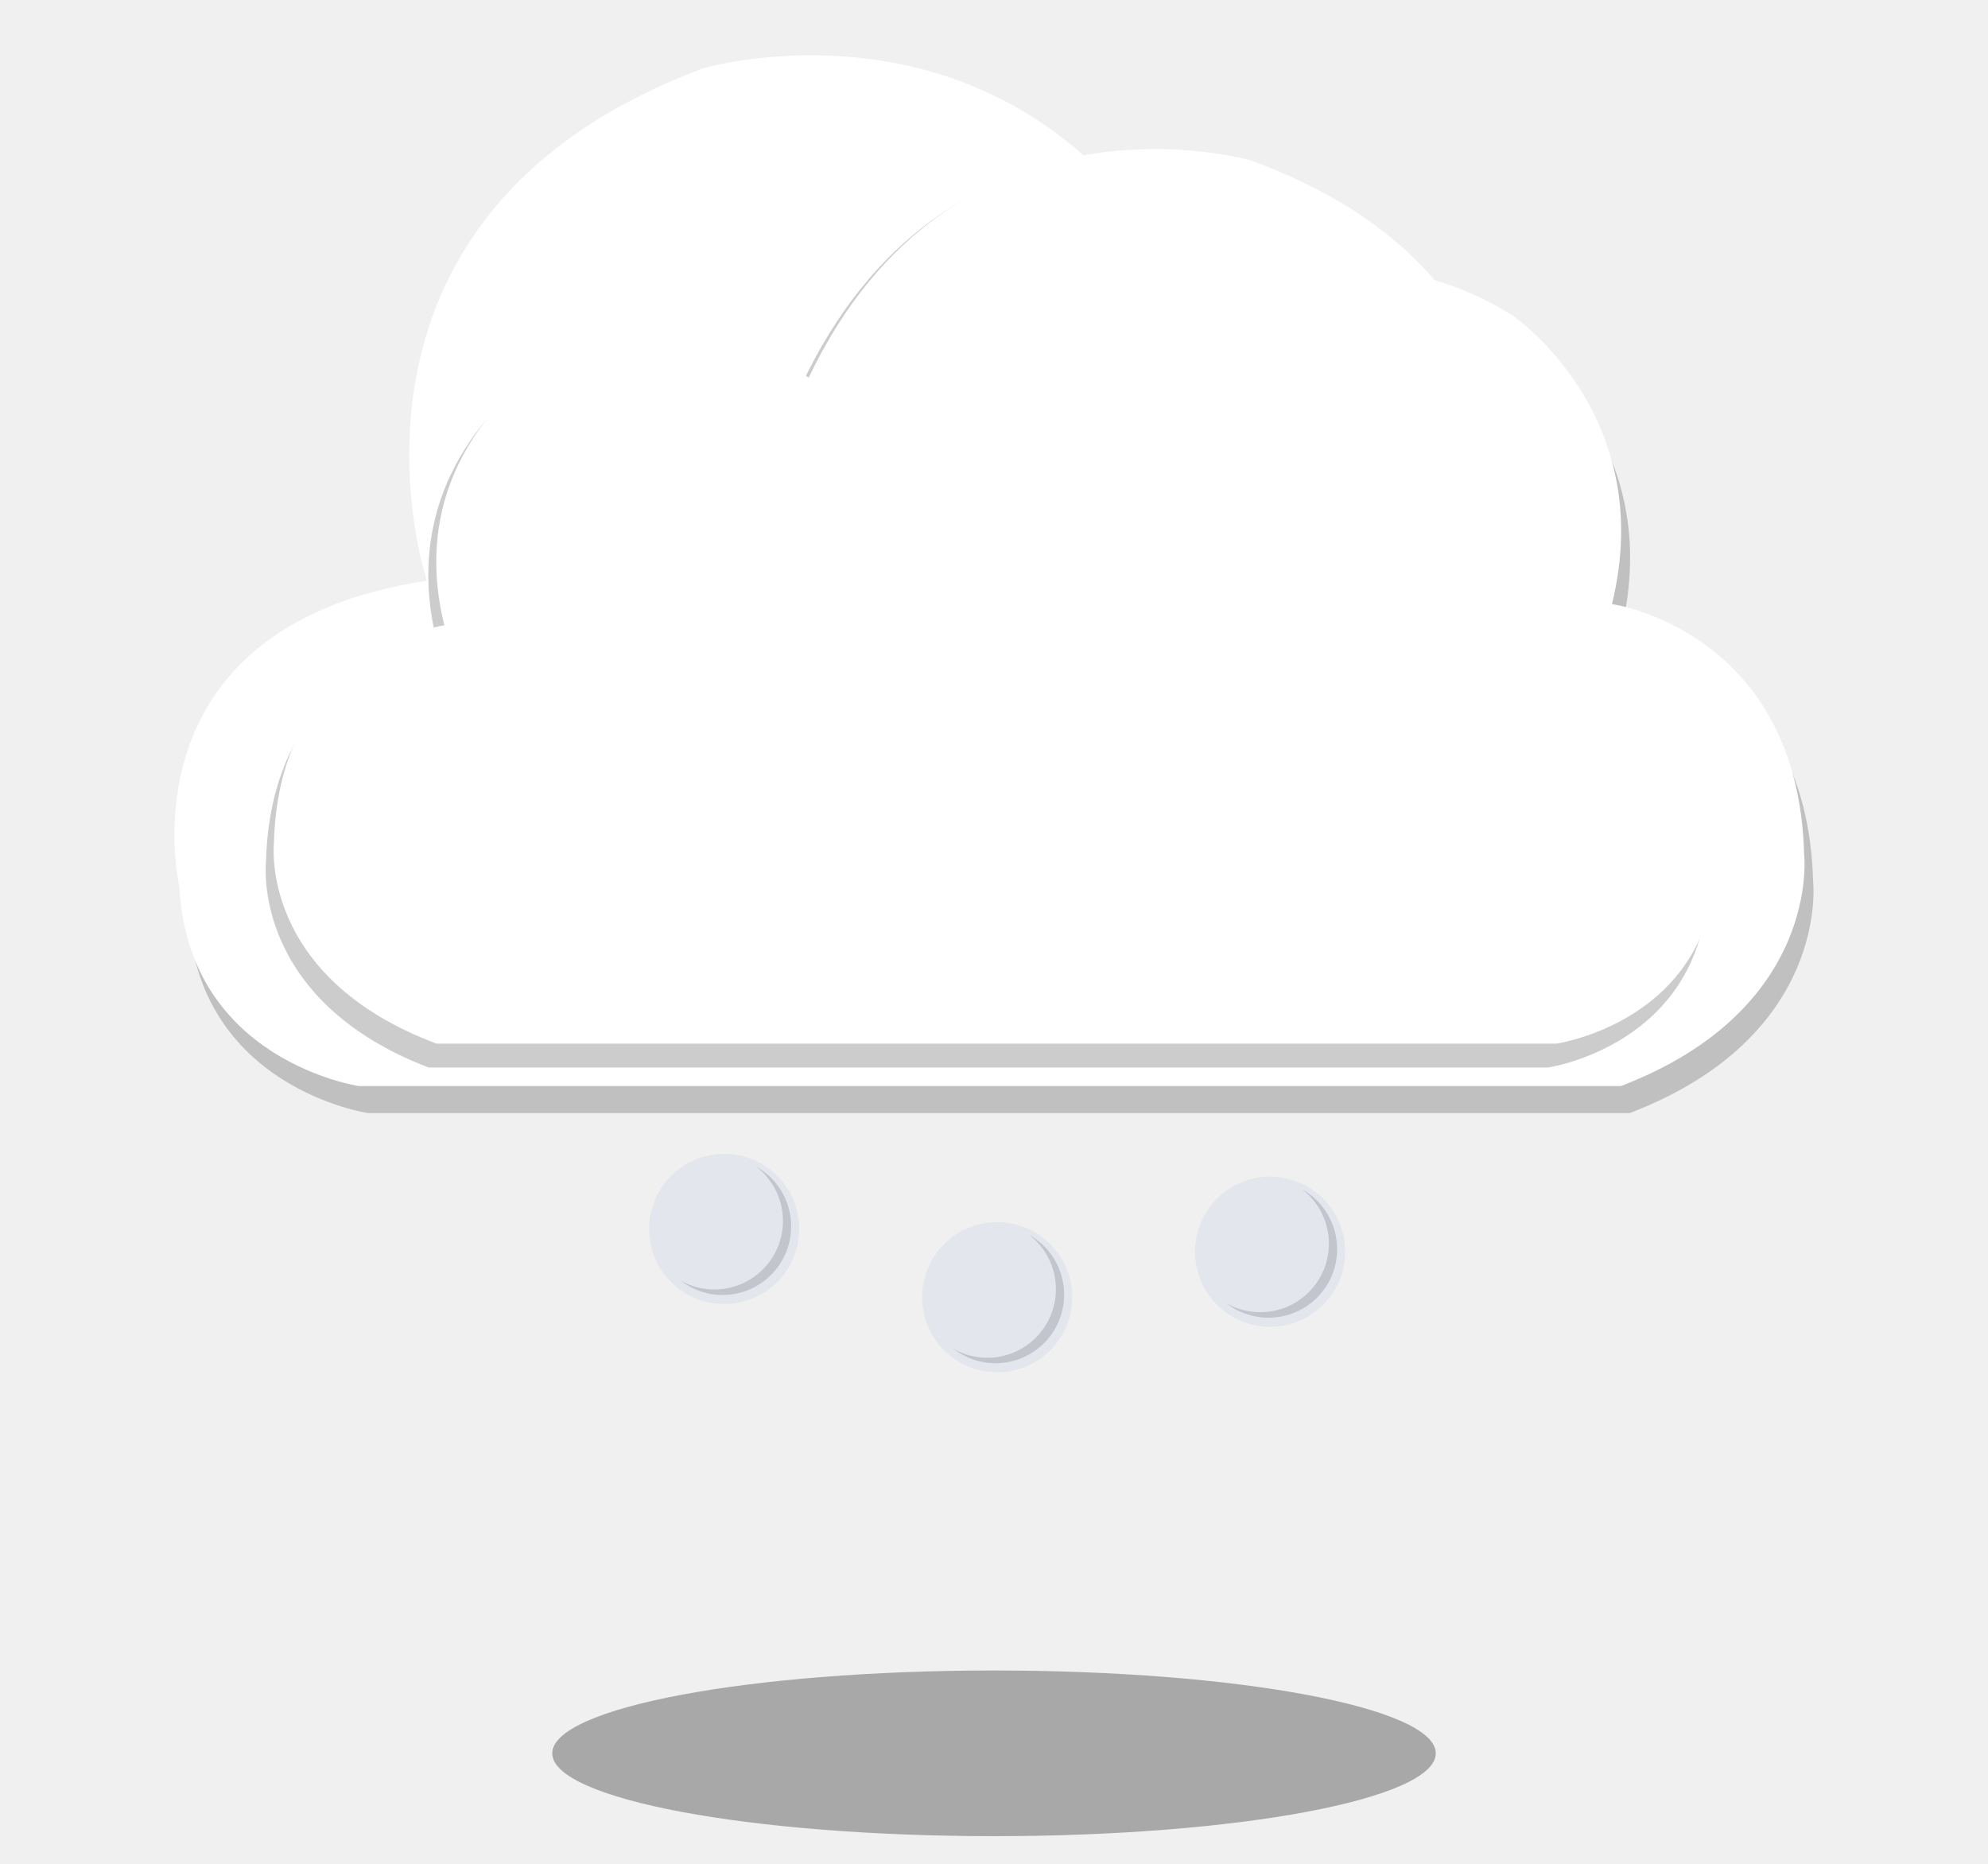
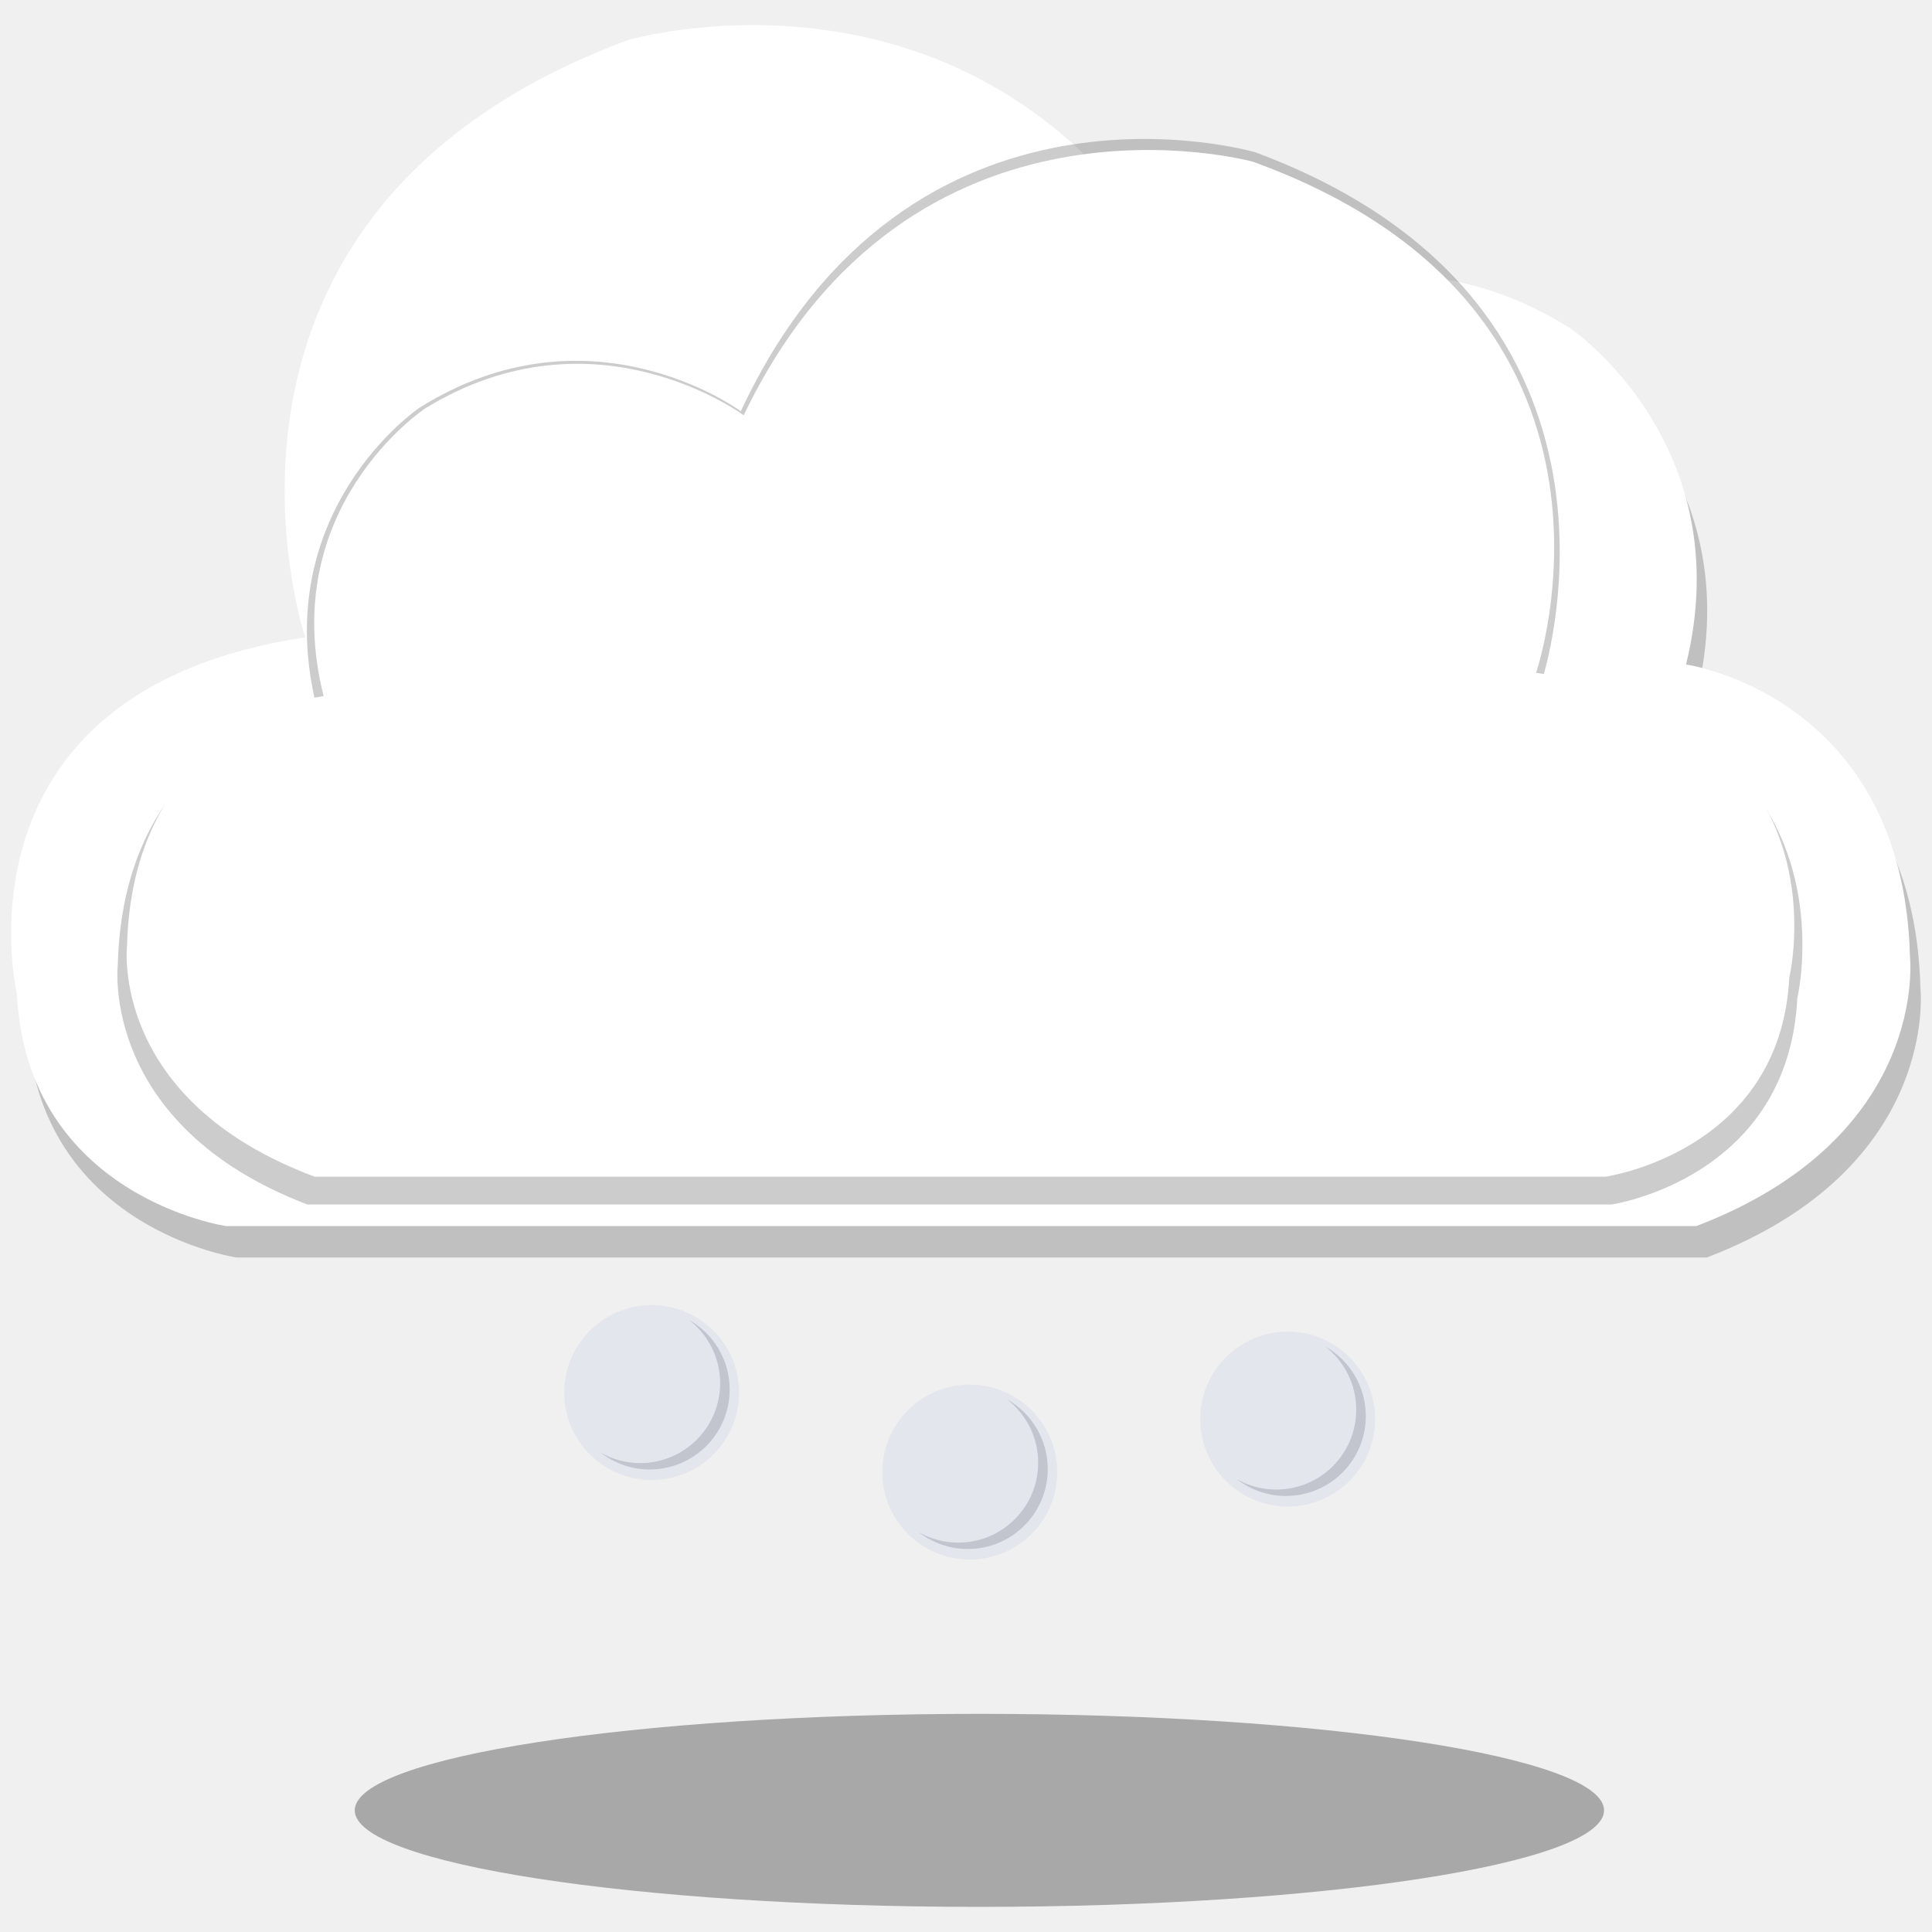
- <svg xmlns="http://www.w3.org/2000/svg" version="1.1" id="Layer_1" x="0px" y="0px" width="72px" height="67.5px" viewBox="0 0 72 67.5" enable-background="new 0 0 72 67.5" xml:space="preserve">
-   <g id="Layer_2" display="none">
-     <rect x="-1.417" y="-1.167" display="inline" fill="#7F1D1E" width="74.333" height="93.5" />
-   </g>
-   <g id="Day_-_Light" display="none">
-     <circle display="inline" fill="#F1E912" cx="36.293" cy="32.214" r="16.73" />
-     <rect x="34.821" y="1.505" display="inline" fill="#E8E617" width="2.111" height="10.551" />
-     <rect x="26.18" y="3.136" transform="matrix(-0.9398 0.3419 -0.3419 -0.9398 55.705 7.0036)" display="inline" fill="#E8E617" width="2.111" height="10.549" />
-     <rect x="18.619" y="7.622" transform="matrix(-0.7658 0.6431 -0.6431 -0.7658 43.0341 10.122)" display="inline" fill="#E8E617" width="2.109" height="10.551" />
-     <rect x="13.048" y="14.426" transform="matrix(-0.5003 0.8659 -0.8659 -0.5003 38.2174 17.3455)" display="inline" fill="#E8E617" width="2.11" height="10.551" />
-     <rect x="10.137" y="22.723" transform="matrix(-0.1734 0.9849 -0.9849 -0.1734 40.7065 21.8292)" display="inline" fill="#E8E617" width="2.11" height="10.551" />
-     <rect x="10.242" y="31.519" transform="matrix(0.1735 0.9848 -0.9848 0.1735 45.5719 19.283)" display="inline" fill="#E8E617" width="2.11" height="10.551" />
-     <rect x="13.349" y="39.744" transform="matrix(0.4997 0.8662 -0.8662 0.4997 46.2004 10.0452)" display="inline" fill="#E8E617" width="2.111" height="10.55" />
-     <rect x="19.077" y="46.41" transform="matrix(0.766 0.6428 -0.6428 0.766 37.9335 -0.8486)" display="inline" fill="#E8E617" width="2.112" height="10.551" />
-     <rect x="26.746" y="50.719" transform="matrix(0.9397 0.3419 -0.3419 0.9397 20.8217 -6.131)" display="inline" fill="#E8E617" width="2.111" height="10.551" />
-     <rect x="35.425" y="52.141" display="inline" fill="#E8E617" width="2.109" height="10.551" />
-     <rect x="44.068" y="50.51" transform="matrix(0.9396 -0.3422 0.3422 0.9396 -16.3653 18.8087)" display="inline" fill="#E8E617" width="2.112" height="10.552" />
-     <rect x="51.627" y="46.021" transform="matrix(0.7664 -0.6424 0.6424 0.7664 -20.6442 45.8289)" display="inline" fill="#E8E617" width="2.111" height="10.55" />
-     <rect x="57.197" y="39.221" transform="matrix(0.5006 -0.8657 0.8657 0.5006 -9.4288 72.6475)" display="inline" fill="#E8E617" width="2.111" height="10.55" />
-     <rect x="60.112" y="30.923" transform="matrix(0.1732 -0.9849 0.9849 0.1732 14.9224 90.1727)" display="inline" fill="#E8E617" width="2.109" height="10.551" />
-     <rect x="60.002" y="22.127" transform="matrix(-0.174 -0.9847 0.9847 -0.174 44.6985 92.2962)" display="inline" fill="#E8E617" width="2.11" height="10.551" />
-     <rect x="56.896" y="13.904" transform="matrix(-0.5 -0.866 0.866 -0.5 70.3155 78.9572)" display="inline" fill="#E8E617" width="2.111" height="10.55" />
-     <rect x="51.166" y="7.236" transform="matrix(-0.7662 -0.6426 0.6426 -0.7662 84.1917 55.6579)" display="inline" fill="#E8E617" width="2.111" height="10.551" />
-     <rect x="43.5" y="2.931" transform="matrix(-0.9397 -0.3419 0.3419 -0.9397 83.6189 31.1527)" display="inline" fill="#E8E617" width="2.111" height="10.55" />
-   </g>
-   <g id="Day_-_Partly_Cloudy" display="none">
-     <circle display="inline" fill="#F1E912" cx="46.027" cy="18.803" r="7.785" />
-     <rect x="45.343" y="4.515" display="inline" fill="#E8E617" width="0.981" height="4.909" />
-     <rect x="41.322" y="5.272" transform="matrix(-0.9401 0.3409 -0.3409 -0.9401 83.7556 0.7378)" display="inline" fill="#E8E617" width="0.983" height="4.909" />
-     <rect x="37.801" y="7.361" transform="matrix(-0.766 0.6428 -0.6428 -0.766 73.9341 -7.2802)" display="inline" fill="#E8E617" width="0.983" height="4.909" />
-     <rect x="35.212" y="10.525" transform="matrix(-0.4998 0.8662 -0.8662 -0.4998 64.789 -11.4564)" display="inline" fill="#E8E617" width="0.981" height="4.909" />
-     <rect x="33.856" y="14.388" transform="matrix(-0.1736 0.9848 -0.9848 -0.1736 56.896 -14.0598)" display="inline" fill="#E8E617" width="0.982" height="4.909" />
-     <rect x="33.904" y="18.48" transform="matrix(0.174 0.9847 -0.9847 0.174 49.0256 -16.5786)" display="inline" fill="#E8E617" width="0.982" height="4.909" />
-     <rect x="35.351" y="22.305" transform="matrix(0.5003 0.8658 -0.8658 0.5003 39.3481 -18.6617)" display="inline" fill="#E8E617" width="0.982" height="4.91" />
-     <rect x="38.017" y="25.41" transform="matrix(0.7656 0.6433 -0.6433 0.7656 26.9514 -18.2412)" display="inline" fill="#E8E617" width="0.982" height="4.908" />
-     <rect x="41.585" y="27.414" transform="matrix(0.94 0.3413 -0.3413 0.94 12.7211 -12.5672)" display="inline" fill="#E8E617" width="0.983" height="4.91" />
-     <rect x="45.623" y="28.075" display="inline" fill="#E8E617" width="0.98" height="4.91" />
-     <rect x="49.646" y="27.315" transform="matrix(0.9397 -0.3419 0.3419 0.9397 -7.1573 18.9382)" display="inline" fill="#E8E617" width="0.981" height="4.909" />
-     <rect x="53.162" y="25.228" transform="matrix(0.7665 -0.6422 0.6422 0.7665 -5.2508 40.9216)" display="inline" fill="#E8E617" width="0.982" height="4.909" />
-     <rect x="55.757" y="22.062" transform="matrix(0.5003 -0.8658 0.8658 0.5003 6.8793 60.952)" display="inline" fill="#E8E617" width="0.982" height="4.909" />
-     <rect x="57.11" y="18.201" transform="matrix(0.173 -0.9849 0.9849 0.173 27.2896 73.8144)" display="inline" fill="#E8E617" width="0.982" height="4.91" />
-     <rect x="57.062" y="14.11" transform="matrix(-0.1741 -0.9847 0.9847 -0.1741 51.2591 76.1222)" display="inline" fill="#E8E617" width="0.982" height="4.91" />
-     <rect x="55.615" y="10.285" transform="matrix(-0.4996 -0.8663 0.8663 -0.4996 73.0976 67.7069)" display="inline" fill="#E8E617" width="0.981" height="4.91" />
-     <rect x="52.947" y="7.179" transform="matrix(-0.7663 -0.6425 0.6425 -0.7663 88.1954 51.3516)" display="inline" fill="#E8E617" width="0.983" height="4.91" />
-     <rect x="49.378" y="5.176" transform="matrix(-0.9398 -0.3416 0.3416 -0.9398 94.1312 31.8386)" display="inline" fill="#E8E617" width="0.982" height="4.909" />
-     <g display="inline">
-       <path opacity="0.1" enable-background="new    " d="M64.034,55.073H8.517c0,0-7.52-1.097-7.905-8.783    c0,0-2.69-11.401,10.89-13.451c0,0-5.381-16.015,12.171-22.548c0,0,14.733-4.356,21.908,11.018c0,0,6.405-4.741,13.707-0.128    c0,0,6.405,4.355,4.356,12.684c0,0,8.198,1.152,8.455,11.018C72.102,44.881,72.878,51.686,64.034,55.073z" />
-       <path fill="#FFFFFF" d="M63.639,53.887H8.122c0,0-7.521-1.097-7.905-8.783c0,0-2.69-11.401,10.89-13.451    c0,0-5.381-16.015,12.171-22.549c0,0,14.734-4.356,21.908,11.018c0,0,6.405-4.74,13.709-0.128c0,0,6.404,4.355,4.354,12.684    c0,0,8.199,1.153,8.455,11.017C71.704,43.693,72.482,50.499,63.639,53.887z" />
-     </g>
-   </g>
-   <g id="Day_-_Cloudy" display="none">
-     <circle display="inline" fill="#F1E912" cx="46.027" cy="18.803" r="7.785" />
-     <rect x="45.343" y="4.515" display="inline" fill="#E8E617" width="0.981" height="4.909" />
-     <rect x="41.322" y="5.272" transform="matrix(-0.9401 0.3409 -0.3409 -0.9401 83.7556 0.7378)" display="inline" fill="#E8E617" width="0.983" height="4.909" />
-     <rect x="37.801" y="7.361" transform="matrix(-0.766 0.6428 -0.6428 -0.766 73.9341 -7.2802)" display="inline" fill="#E8E617" width="0.983" height="4.909" />
-     <rect x="35.212" y="10.525" transform="matrix(-0.4998 0.8662 -0.8662 -0.4998 64.789 -11.4564)" display="inline" fill="#E8E617" width="0.981" height="4.909" />
-     <rect x="33.856" y="14.388" transform="matrix(-0.1736 0.9848 -0.9848 -0.1736 56.896 -14.0598)" display="inline" fill="#E8E617" width="0.982" height="4.909" />
-     <rect x="33.904" y="18.48" transform="matrix(0.174 0.9847 -0.9847 0.174 49.0256 -16.5786)" display="inline" fill="#E8E617" width="0.982" height="4.909" />
-     <rect x="35.351" y="22.305" transform="matrix(0.5003 0.8658 -0.8658 0.5003 39.3481 -18.6617)" display="inline" fill="#E8E617" width="0.982" height="4.91" />
-     <rect x="38.017" y="25.41" transform="matrix(0.7656 0.6433 -0.6433 0.7656 26.9514 -18.2412)" display="inline" fill="#E8E617" width="0.982" height="4.908" />
-     <rect x="41.585" y="27.414" transform="matrix(0.94 0.3413 -0.3413 0.94 12.7211 -12.5672)" display="inline" fill="#E8E617" width="0.983" height="4.91" />
-     <rect x="45.623" y="28.075" display="inline" fill="#E8E617" width="0.98" height="4.91" />
-     <rect x="49.646" y="27.315" transform="matrix(0.9397 -0.3419 0.3419 0.9397 -7.1573 18.9382)" display="inline" fill="#E8E617" width="0.981" height="4.909" />
-     <rect x="53.162" y="25.228" transform="matrix(0.7665 -0.6422 0.6422 0.7665 -5.2508 40.9216)" display="inline" fill="#E8E617" width="0.982" height="4.909" />
-     <rect x="55.757" y="22.062" transform="matrix(0.5003 -0.8658 0.8658 0.5003 6.8793 60.952)" display="inline" fill="#E8E617" width="0.982" height="4.909" />
-     <rect x="57.11" y="18.201" transform="matrix(0.173 -0.9849 0.9849 0.173 27.2896 73.8144)" display="inline" fill="#E8E617" width="0.982" height="4.91" />
-     <rect x="57.062" y="14.11" transform="matrix(-0.1741 -0.9847 0.9847 -0.1741 51.2591 76.1222)" display="inline" fill="#E8E617" width="0.982" height="4.91" />
-     <rect x="55.615" y="10.285" transform="matrix(-0.4996 -0.8663 0.8663 -0.4996 73.0976 67.7069)" display="inline" fill="#E8E617" width="0.981" height="4.91" />
-     <rect x="52.947" y="7.179" transform="matrix(-0.7663 -0.6425 0.6425 -0.7663 88.1954 51.3516)" display="inline" fill="#E8E617" width="0.983" height="4.91" />
-     <rect x="49.378" y="5.176" transform="matrix(-0.9398 -0.3416 0.3416 -0.9398 94.1312 31.8386)" display="inline" fill="#E8E617" width="0.982" height="4.909" />
-     <g display="inline">
-       <path opacity="0.1" enable-background="new    " d="M64.034,55.073H8.517c0,0-7.52-1.097-7.905-8.783    c0,0-2.69-11.401,10.89-13.451c0,0-5.381-16.015,12.171-22.548c0,0,14.733-4.356,21.908,11.018c0,0,6.405-4.741,13.707-0.128    c0,0,6.405,4.355,4.356,12.684c0,0,8.198,1.152,8.455,11.018C72.102,44.881,72.878,51.686,64.034,55.073z" />
-       <path fill="#FFFFFF" d="M63.639,53.887H8.122c0,0-7.521-1.097-7.905-8.783c0,0-2.69-11.401,10.89-13.451    c0,0-5.381-16.015,12.171-22.549c0,0,14.734-4.356,21.908,11.018c0,0,6.405-4.74,13.709-0.128c0,0,6.404,4.355,4.354,12.684    c0,0,8.199,1.153,8.455,11.017C71.704,43.693,72.482,50.499,63.639,53.887z" />
-     </g>
-     <g display="inline">
-       <path opacity="0.1" enable-background="new    " d="M11.186,53.07h49.253c0,0,6.672-0.973,7.014-7.791    c0,0,2.387-10.116-9.662-11.934c0,0,4.773-14.208-10.797-20.005c0,0-13.071-3.865-19.437,9.775c0,0-5.683-4.206-12.161-0.114    c0,0-5.684,3.864-3.865,11.253c0,0-7.274,1.023-7.502,9.773C4.029,44.027,3.34,50.064,11.186,53.07z" />
-       <path fill="#FFFFFF" d="M11.537,52.02h49.254c0,0,6.672-0.974,7.014-7.793c0,0,2.385-10.116-9.662-11.934    c0,0,4.773-14.208-10.797-20.005c0,0-13.071-3.864-19.437,9.775c0,0-5.684-4.206-12.163-0.113c0,0-5.683,3.864-3.864,11.252    c0,0-7.274,1.023-7.501,9.774C4.381,42.977,3.69,49.014,11.537,52.02z" />
-     </g>
-   </g>
-   <g id="Day_-_Rain" display="none">
-     <rect x="23.242" y="57.09" transform="matrix(-0.7752 0.6317 -0.6317 -0.7752 81.3224 92.2598)" display="inline" fill="#344B85" width="2.005" height="7.021" />
-     <rect x="34.251" y="59.092" transform="matrix(-0.7754 0.6314 -0.6314 -0.7754 102.1197 88.8852)" display="inline" fill="#344B85" width="2.004" height="7.021" />
-     <rect x="45.26" y="57.09" transform="matrix(-0.7755 0.6313 -0.6313 -0.7755 120.3986 78.3897)" display="inline" fill="#344B85" width="2.005" height="7.02" />
-     <circle display="inline" fill="#F1E912" cx="46.027" cy="18.803" r="7.785" />
-     <rect x="45.343" y="4.515" display="inline" fill="#E8E617" width="0.981" height="4.909" />
-     <rect x="41.322" y="5.272" transform="matrix(-0.9401 0.3409 -0.3409 -0.9401 83.7556 0.7378)" display="inline" fill="#E8E617" width="0.983" height="4.909" />
-     <rect x="37.801" y="7.361" transform="matrix(-0.766 0.6428 -0.6428 -0.766 73.9341 -7.2802)" display="inline" fill="#E8E617" width="0.983" height="4.909" />
-     <rect x="35.212" y="10.525" transform="matrix(-0.4998 0.8662 -0.8662 -0.4998 64.789 -11.4564)" display="inline" fill="#E8E617" width="0.981" height="4.909" />
-     <rect x="33.856" y="14.388" transform="matrix(-0.1736 0.9848 -0.9848 -0.1736 56.896 -14.0598)" display="inline" fill="#E8E617" width="0.982" height="4.909" />
-     <rect x="33.904" y="18.48" transform="matrix(0.174 0.9847 -0.9847 0.174 49.0256 -16.5786)" display="inline" fill="#E8E617" width="0.982" height="4.909" />
-     <rect x="35.351" y="22.305" transform="matrix(0.5003 0.8658 -0.8658 0.5003 39.3481 -18.6617)" display="inline" fill="#E8E617" width="0.982" height="4.91" />
-     <rect x="38.017" y="25.41" transform="matrix(0.7656 0.6433 -0.6433 0.7656 26.9514 -18.2412)" display="inline" fill="#E8E617" width="0.982" height="4.908" />
-     <rect x="41.585" y="27.414" transform="matrix(0.94 0.3413 -0.3413 0.94 12.7211 -12.5672)" display="inline" fill="#E8E617" width="0.983" height="4.91" />
-     <rect x="45.623" y="28.075" display="inline" fill="#E8E617" width="0.98" height="4.91" />
-     <rect x="49.646" y="27.315" transform="matrix(0.9397 -0.3419 0.3419 0.9397 -7.1573 18.9382)" display="inline" fill="#E8E617" width="0.981" height="4.909" />
-     <rect x="53.162" y="25.228" transform="matrix(0.7665 -0.6422 0.6422 0.7665 -5.2508 40.9216)" display="inline" fill="#E8E617" width="0.982" height="4.909" />
-     <rect x="55.757" y="22.062" transform="matrix(0.5003 -0.8658 0.8658 0.5003 6.8793 60.952)" display="inline" fill="#E8E617" width="0.982" height="4.909" />
-     <rect x="57.11" y="18.201" transform="matrix(0.173 -0.9849 0.9849 0.173 27.2896 73.8144)" display="inline" fill="#E8E617" width="0.982" height="4.91" />
-     <rect x="57.062" y="14.11" transform="matrix(-0.1741 -0.9847 0.9847 -0.1741 51.2591 76.1222)" display="inline" fill="#E8E617" width="0.982" height="4.91" />
-     <rect x="55.615" y="10.285" transform="matrix(-0.4996 -0.8663 0.8663 -0.4996 73.0976 67.7069)" display="inline" fill="#E8E617" width="0.981" height="4.91" />
-     <rect x="52.947" y="7.179" transform="matrix(-0.7663 -0.6425 0.6425 -0.7663 88.1954 51.3516)" display="inline" fill="#E8E617" width="0.983" height="4.91" />
-     <rect x="49.378" y="5.176" transform="matrix(-0.9398 -0.3416 0.3416 -0.9398 94.1312 31.8386)" display="inline" fill="#E8E617" width="0.982" height="4.909" />
-     <g display="inline">
-       <path opacity="0.1" enable-background="new    " d="M64.034,55.073H8.517c0,0-7.52-1.097-7.905-8.783    c0,0-2.69-11.401,10.89-13.451c0,0-5.381-16.015,12.171-22.548c0,0,14.733-4.356,21.908,11.018c0,0,6.405-4.741,13.707-0.128    c0,0,6.405,4.355,4.356,12.684c0,0,8.198,1.152,8.455,11.018C72.102,44.881,72.878,51.686,64.034,55.073z" />
-       <path fill="#FFFFFF" d="M63.639,53.887H8.122c0,0-7.521-1.097-7.905-8.783c0,0-2.69-11.401,10.89-13.451    c0,0-5.381-16.015,12.171-22.549c0,0,14.734-4.356,21.908,11.018c0,0,6.405-4.74,13.709-0.128c0,0,6.404,4.355,4.354,12.684    c0,0,8.199,1.153,8.455,11.017C71.704,43.693,72.482,50.499,63.639,53.887z" />
-     </g>
-     <g display="inline">
-       <path opacity="0.1" enable-background="new    " d="M11.186,53.07h49.253c0,0,6.672-0.973,7.014-7.791    c0,0,2.387-10.116-9.662-11.934c0,0,4.773-14.208-10.797-20.005c0,0-13.071-3.865-19.437,9.775c0,0-5.683-4.206-12.161-0.114    c0,0-5.684,3.864-3.865,11.253c0,0-7.274,1.023-7.502,9.773C4.029,44.027,3.34,50.064,11.186,53.07z" />
-       <path fill="#FFFFFF" d="M11.537,52.02h49.254c0,0,6.672-0.974,7.014-7.793c0,0,2.385-10.116-9.662-11.934    c0,0,4.773-14.208-10.797-20.005c0,0-13.071-3.864-19.437,9.775c0,0-5.684-4.206-12.163-0.113c0,0-5.683,3.864-3.864,11.252    c0,0-7.274,1.023-7.501,9.774C4.381,42.977,3.69,49.014,11.537,52.02z" />
-     </g>
-   </g>
-   <g id="Day_-_Fog" display="none">
-     <circle display="inline" fill="#F1E912" cx="46.027" cy="18.803" r="7.785" />
-     <rect x="41.322" y="5.272" transform="matrix(-0.9401 0.3409 -0.3409 -0.9401 83.7556 0.7378)" display="inline" fill="#E8E617" width="0.983" height="4.909" />
-     <rect x="37.801" y="7.361" transform="matrix(-0.766 0.6428 -0.6428 -0.766 73.9341 -7.2802)" display="inline" fill="#E8E617" width="0.983" height="4.909" />
-     <rect x="35.212" y="10.525" transform="matrix(-0.4998 0.8662 -0.8662 -0.4998 64.789 -11.4564)" display="inline" fill="#E8E617" width="0.981" height="4.909" />
-     <rect x="33.856" y="14.388" transform="matrix(-0.1736 0.9848 -0.9848 -0.1736 56.896 -14.0598)" display="inline" fill="#E8E617" width="0.982" height="4.909" />
-     <rect x="33.904" y="18.48" transform="matrix(0.174 0.9847 -0.9847 0.174 49.0256 -16.5786)" display="inline" fill="#E8E617" width="0.982" height="4.909" />
-     <rect x="35.351" y="22.305" transform="matrix(0.5003 0.8658 -0.8658 0.5003 39.3481 -18.6617)" display="inline" fill="#E8E617" width="0.982" height="4.91" />
-     <rect x="38.017" y="25.41" transform="matrix(0.7656 0.6433 -0.6433 0.7656 26.9514 -18.2412)" display="inline" fill="#E8E617" width="0.982" height="4.908" />
-     <rect x="41.585" y="27.414" transform="matrix(0.94 0.3413 -0.3413 0.94 12.7211 -12.5672)" display="inline" fill="#E8E617" width="0.983" height="4.91" />
-     <rect x="45.623" y="28.075" display="inline" fill="#E8E617" width="0.98" height="4.91" />
-     <rect x="49.646" y="27.315" transform="matrix(0.9397 -0.3419 0.3419 0.9397 -7.1573 18.9382)" display="inline" fill="#E8E617" width="0.981" height="4.909" />
-     <rect x="53.162" y="25.228" transform="matrix(0.7665 -0.6422 0.6422 0.7665 -5.2508 40.9216)" display="inline" fill="#E8E617" width="0.982" height="4.909" />
-     <rect x="55.757" y="22.062" transform="matrix(0.5003 -0.8658 0.8658 0.5003 6.8793 60.952)" display="inline" fill="#E8E617" width="0.982" height="4.909" />
-     <rect x="57.11" y="18.201" transform="matrix(0.173 -0.9849 0.9849 0.173 27.2896 73.8144)" display="inline" fill="#E8E617" width="0.982" height="4.91" />
-     <rect x="57.062" y="14.11" transform="matrix(-0.1741 -0.9847 0.9847 -0.1741 51.2591 76.1222)" display="inline" fill="#E8E617" width="0.982" height="4.91" />
-     <rect x="55.615" y="10.285" transform="matrix(-0.4996 -0.8663 0.8663 -0.4996 73.0976 67.7069)" display="inline" fill="#E8E617" width="0.981" height="4.91" />
-     <rect x="52.947" y="7.179" transform="matrix(-0.7663 -0.6425 0.6425 -0.7663 88.1954 51.3516)" display="inline" fill="#E8E617" width="0.983" height="4.91" />
-     <rect x="49.378" y="5.176" transform="matrix(-0.9398 -0.3416 0.3416 -0.9398 94.1312 31.8386)" display="inline" fill="#E8E617" width="0.982" height="4.909" />
-     <rect x="45.343" y="4.515" display="inline" fill="#E8E617" width="0.981" height="4.909" />
-     <path display="inline" opacity="0.3" fill="#FFFFFF" enable-background="new    " d="M5.009,33.07c0,0,16.117-15.056,19.356-7.575   c0.062,0.142,1.092,0.041,1.458-0.046c0,0,0.677,0.079,6.927-1.501c0,0,7.25-6.856,12.635-2.334   c0.475,0.398,5.865,1.542,5.865,1.542s6.25-0.791,15.131,10.998c0,0,2.869,0.074,3.617,1.635c0.098,0.204-0.125,7.213-0.248,7.402   c-4.623,7.115-6.5,7.117-14.5,8.699c0,0-10.5,5.01-51.444-0.705C3.806,51.186-0.864,32.916,5.009,33.07z" />
-   </g>
-   <g id="Day_-_Sleet" display="none">
-     <circle display="inline" fill="#F1E912" cx="46.027" cy="18.803" r="7.785" />
-     <rect x="45.343" y="4.515" display="inline" fill="#E8E617" width="0.981" height="4.909" />
-     <rect x="41.322" y="5.272" transform="matrix(-0.9401 0.3409 -0.3409 -0.9401 83.7556 0.7378)" display="inline" fill="#E8E617" width="0.983" height="4.909" />
-     <rect x="37.801" y="7.361" transform="matrix(-0.766 0.6428 -0.6428 -0.766 73.9341 -7.2802)" display="inline" fill="#E8E617" width="0.983" height="4.909" />
-     <rect x="35.212" y="10.525" transform="matrix(-0.4998 0.8662 -0.8662 -0.4998 64.789 -11.4564)" display="inline" fill="#E8E617" width="0.981" height="4.909" />
-     <rect x="33.856" y="14.388" transform="matrix(-0.1736 0.9848 -0.9848 -0.1736 56.896 -14.0598)" display="inline" fill="#E8E617" width="0.982" height="4.909" />
-     <rect x="33.904" y="18.48" transform="matrix(0.174 0.9847 -0.9847 0.174 49.0256 -16.5786)" display="inline" fill="#E8E617" width="0.982" height="4.909" />
-     <rect x="35.351" y="22.305" transform="matrix(0.5003 0.8658 -0.8658 0.5003 39.3481 -18.6617)" display="inline" fill="#E8E617" width="0.982" height="4.91" />
-     <rect x="38.017" y="25.41" transform="matrix(0.7656 0.6433 -0.6433 0.7656 26.9514 -18.2412)" display="inline" fill="#E8E617" width="0.982" height="4.908" />
-     <rect x="41.585" y="27.414" transform="matrix(0.94 0.3413 -0.3413 0.94 12.7211 -12.5672)" display="inline" fill="#E8E617" width="0.983" height="4.91" />
-     <rect x="45.623" y="28.075" display="inline" fill="#E8E617" width="0.98" height="4.91" />
-     <rect x="49.646" y="27.315" transform="matrix(0.9397 -0.3419 0.3419 0.9397 -7.1573 18.9382)" display="inline" fill="#E8E617" width="0.981" height="4.909" />
-     <rect x="53.162" y="25.228" transform="matrix(0.7665 -0.6422 0.6422 0.7665 -5.2508 40.9216)" display="inline" fill="#E8E617" width="0.982" height="4.909" />
-     <rect x="55.757" y="22.062" transform="matrix(0.5003 -0.8658 0.8658 0.5003 6.8793 60.952)" display="inline" fill="#E8E617" width="0.982" height="4.909" />
-     <rect x="57.11" y="18.201" transform="matrix(0.173 -0.9849 0.9849 0.173 27.2896 73.8144)" display="inline" fill="#E8E617" width="0.982" height="4.91" />
-     <rect x="57.062" y="14.11" transform="matrix(-0.1741 -0.9847 0.9847 -0.1741 51.2591 76.1222)" display="inline" fill="#E8E617" width="0.982" height="4.91" />
-     <rect x="55.615" y="10.285" transform="matrix(-0.4996 -0.8663 0.8663 -0.4996 73.0976 67.7069)" display="inline" fill="#E8E617" width="0.981" height="4.91" />
-     <rect x="52.947" y="7.179" transform="matrix(-0.7663 -0.6425 0.6425 -0.7663 88.1954 51.3516)" display="inline" fill="#E8E617" width="0.983" height="4.91" />
-     <rect x="49.378" y="5.176" transform="matrix(-0.9398 -0.3416 0.3416 -0.9398 94.1312 31.8386)" display="inline" fill="#E8E617" width="0.982" height="4.909" />
-     <g display="inline">
-       <path opacity="0.1" enable-background="new    " d="M64.034,55.073H8.517c0,0-7.52-1.097-7.905-8.783    c0,0-2.69-11.401,10.89-13.451c0,0-5.381-16.015,12.171-22.548c0,0,14.733-4.356,21.908,11.018c0,0,6.405-4.741,13.707-0.128    c0,0,6.405,4.355,4.356,12.684c0,0,8.198,1.152,8.455,11.018C72.102,44.881,72.878,51.686,64.034,55.073z" />
-       <path fill="#FFFFFF" d="M63.639,53.887H8.122c0,0-7.521-1.097-7.905-8.783c0,0-2.69-11.401,10.89-13.451    c0,0-5.381-16.015,12.171-22.549c0,0,14.734-4.356,21.908,11.018c0,0,6.405-4.74,13.709-0.128c0,0,6.404,4.355,4.354,12.684    c0,0,8.199,1.153,8.455,11.017C71.704,43.693,72.482,50.499,63.639,53.887z" />
-     </g>
-     <g display="inline">
-       <path opacity="0.1" enable-background="new    " d="M11.186,53.07h49.253c0,0,6.672-0.973,7.014-7.791    c0,0,2.387-10.116-9.662-11.934c0,0,4.773-14.208-10.797-20.005c0,0-13.071-3.865-19.437,9.775c0,0-5.683-4.206-12.161-0.114    c0,0-5.684,3.864-3.865,11.253c0,0-7.274,1.023-7.502,9.773C4.029,44.027,3.34,50.064,11.186,53.07z" />
-       <path fill="#FFFFFF" d="M11.537,52.02h49.254c0,0,6.672-0.974,7.014-7.793c0,0,2.385-10.116-9.662-11.934    c0,0,4.773-14.208-10.797-20.005c0,0-13.071-3.864-19.437,9.775c0,0-5.684-4.206-12.163-0.113c0,0-5.683,3.864-3.864,11.252    c0,0-7.274,1.023-7.501,9.774C4.381,42.977,3.69,49.014,11.537,52.02z" />
-     </g>
-     <g display="inline">
-       <circle fill="#A9CED2" cx="24.751" cy="59.316" r="2.371" />
-       <path opacity="0.3" fill="#A9CED2" enable-background="new    " d="M24.903,57.107c0.626,0.16,1.174,0.6,1.45,1.238    c0.475,1.098-0.03,2.371-1.128,2.848c-0.356,0.152-0.73,0.203-1.091,0.166c0.45,0.115,0.938,0.086,1.397-0.111    c1.099-0.477,1.603-1.75,1.129-2.848C26.339,57.66,25.652,57.188,24.903,57.107z" />
-     </g>
-     <g display="inline">
-       <circle fill="#A9CED2" cx="34.759" cy="61.318" r="2.371" />
-       <path opacity="0.3" fill="#A9CED2" enable-background="new    " d="M34.911,59.109c0.626,0.16,1.174,0.6,1.45,1.238    c0.475,1.098-0.03,2.371-1.128,2.848c-0.356,0.152-0.73,0.203-1.091,0.166c0.45,0.115,0.938,0.087,1.397-0.111    c1.1-0.477,1.604-1.75,1.129-2.848C36.347,59.662,35.66,59.189,34.911,59.109z" />
-     </g>
-     <g display="inline">
-       <circle fill="#A9CED2" cx="44.768" cy="58.314" r="2.371" />
-       <path opacity="0.3" fill="#A9CED2" enable-background="new    " d="M44.919,56.107c0.626,0.16,1.174,0.599,1.45,1.236    c0.475,1.098-0.029,2.372-1.128,2.848c-0.354,0.154-0.729,0.205-1.091,0.166c0.449,0.115,0.938,0.088,1.396-0.11    c1.099-0.476,1.604-1.75,1.129-2.847C46.354,56.659,45.668,56.188,44.919,56.107z" />
-     </g>
-   </g>
-   <g id="Day_-_Wind" display="none">
-     <circle display="inline" fill="#F1E912" cx="46.027" cy="18.803" r="7.785" />
-     <rect x="45.343" y="4.515" display="inline" fill="#E8E617" width="0.981" height="4.909" />
-     <rect x="41.322" y="5.272" transform="matrix(-0.9401 0.3409 -0.3409 -0.9401 83.7556 0.7378)" display="inline" fill="#E8E617" width="0.983" height="4.909" />
-     <rect x="37.801" y="7.361" transform="matrix(-0.766 0.6428 -0.6428 -0.766 73.9341 -7.2802)" display="inline" fill="#E8E617" width="0.983" height="4.909" />
-     <rect x="35.212" y="10.525" transform="matrix(-0.4998 0.8662 -0.8662 -0.4998 64.789 -11.4564)" display="inline" fill="#E8E617" width="0.981" height="4.909" />
-     <rect x="33.856" y="14.388" transform="matrix(-0.1736 0.9848 -0.9848 -0.1736 56.896 -14.0598)" display="inline" fill="#E8E617" width="0.982" height="4.909" />
-     <rect x="33.904" y="18.48" transform="matrix(0.174 0.9847 -0.9847 0.174 49.0256 -16.5786)" display="inline" fill="#E8E617" width="0.982" height="4.909" />
-     <rect x="35.351" y="22.305" transform="matrix(0.5003 0.8658 -0.8658 0.5003 39.3481 -18.6617)" display="inline" fill="#E8E617" width="0.982" height="4.91" />
-     <rect x="38.017" y="25.41" transform="matrix(0.7656 0.6433 -0.6433 0.7656 26.9514 -18.2412)" display="inline" fill="#E8E617" width="0.982" height="4.908" />
-     <rect x="41.585" y="27.414" transform="matrix(0.94 0.3413 -0.3413 0.94 12.7211 -12.5672)" display="inline" fill="#E8E617" width="0.983" height="4.91" />
-     <rect x="45.623" y="28.075" display="inline" fill="#E8E617" width="0.98" height="4.91" />
-     <rect x="49.646" y="27.315" transform="matrix(0.9397 -0.3419 0.3419 0.9397 -7.1573 18.9382)" display="inline" fill="#E8E617" width="0.981" height="4.909" />
-     <rect x="53.162" y="25.228" transform="matrix(0.7665 -0.6422 0.6422 0.7665 -5.2508 40.9216)" display="inline" fill="#E8E617" width="0.982" height="4.909" />
-     <rect x="55.757" y="22.062" transform="matrix(0.5003 -0.8658 0.8658 0.5003 6.8793 60.952)" display="inline" fill="#E8E617" width="0.982" height="4.909" />
-     <rect x="57.11" y="18.201" transform="matrix(0.173 -0.9849 0.9849 0.173 27.2896 73.8144)" display="inline" fill="#E8E617" width="0.982" height="4.91" />
-     <rect x="57.062" y="14.11" transform="matrix(-0.1741 -0.9847 0.9847 -0.1741 51.2591 76.1222)" display="inline" fill="#E8E617" width="0.982" height="4.91" />
-     <rect x="55.615" y="10.285" transform="matrix(-0.4996 -0.8663 0.8663 -0.4996 73.0976 67.7069)" display="inline" fill="#E8E617" width="0.981" height="4.91" />
-     <rect x="52.947" y="7.179" transform="matrix(-0.7663 -0.6425 0.6425 -0.7663 88.1954 51.3516)" display="inline" fill="#E8E617" width="0.983" height="4.91" />
-     <rect x="49.378" y="5.176" transform="matrix(-0.9398 -0.3416 0.3416 -0.9398 94.1312 31.8386)" display="inline" fill="#E8E617" width="0.982" height="4.909" />
-     <g display="inline">
-       <path opacity="0.1" enable-background="new    " d="M29.725,52.823H6.415c0,0-3.157-0.462-3.318-3.688c0,0-1.13-4.785,4.572-5.646    c0,0-2.259-6.724,5.109-9.467c0,0,6.186-1.829,9.198,4.626c0,0,2.689-1.991,5.755-0.055c0,0,2.689,1.829,1.829,5.325    c0,0,3.442,0.483,3.55,4.626C33.11,48.544,33.438,51.4,29.725,52.823z" />
-       <path fill="#FFFFFF" d="M29.558,52.325H6.249c0,0-3.158-0.461-3.319-3.688c0,0-1.129-4.787,4.572-5.646    c0,0-2.259-6.725,5.109-9.467c0,0,6.186-1.829,9.198,4.625c0,0,2.69-1.989,5.757-0.053c0,0,2.688,1.828,1.828,5.324    c0,0,3.442,0.484,3.55,4.625C32.944,48.045,33.271,50.902,29.558,52.325z" />
-     </g>
-     <g display="inline">
-       <path opacity="0.1" enable-background="new    " d="M66.725,52.573h-23.31c0,0-3.157-0.462-3.317-3.688    c0,0-1.131-4.785,4.571-5.646c0,0-2.259-6.724,5.108-9.467c0,0,6.188-1.829,9.199,4.626c0,0,2.688-1.991,5.754-0.055    c0,0,2.689,1.829,1.83,5.325c0,0,3.441,0.483,3.549,4.626C70.109,48.294,70.438,51.15,66.725,52.573z" />
-       <path fill="#FFFFFF" d="M66.559,52.075h-23.31c0,0-3.157-0.461-3.319-3.688c0,0-1.129-4.787,4.572-5.646    c0,0-2.259-6.725,5.109-9.467c0,0,6.187-1.829,9.197,4.625c0,0,2.69-1.989,5.758-0.053c0,0,2.688,1.828,1.828,5.324    c0,0,3.441,0.484,3.549,4.625C69.943,47.795,70.271,50.652,66.559,52.075z" />
-     </g>
-     <g display="inline">
-       <path opacity="0.1" enable-background="new    " d="M44.975,34.073h-23.31c0,0-3.157-0.461-3.318-3.688    c0,0-1.13-4.786,4.572-5.646c0,0-2.259-6.724,5.109-9.467c0,0,6.187-1.829,9.199,4.626c0,0,2.688-1.991,5.754-0.054    c0,0,2.689,1.829,1.83,5.325c0,0,3.441,0.484,3.549,4.626C48.359,29.794,48.688,32.651,44.975,34.073z" />
-       <path fill="#FFFFFF" d="M44.809,33.575h-23.31c0,0-3.157-0.461-3.319-3.688c0,0-1.129-4.787,4.572-5.647    c0,0-2.259-6.724,5.109-9.467c0,0,6.187-1.829,9.198,4.626c0,0,2.69-1.99,5.758-0.054c0,0,2.688,1.829,1.828,5.325    c0,0,3.441,0.484,3.549,4.625C48.193,29.295,48.521,32.152,44.809,33.575z" />
-     </g>
-   </g>
-   <g id="Ruler">
- </g>
-   <g>
-     <path opacity="0.2" enable-background="new    " d="M59.027,40.311H13.328c0,0-6.19-0.902-6.508-7.229   c0,0-2.213-9.386,8.965-11.073c0,0-4.43-13.183,10.018-18.561c0,0,12.127-3.585,18.034,9.07c0,0,5.272-3.903,11.282-0.105   c0,0,5.273,3.584,3.587,10.44c0,0,6.749,0.949,6.96,9.07C65.667,31.922,66.307,37.522,59.027,40.311z" />
-     <path fill="#FFFFFF" d="M58.701,39.334H13.003c0,0-6.191-0.902-6.507-7.229c0,0-2.214-9.385,8.964-11.072   c0,0-4.429-13.182,10.018-18.561c0,0,12.128-3.585,18.034,9.07c0,0,5.271-3.902,11.284-0.105c0,0,5.271,3.585,3.585,10.441   c0,0,6.749,0.949,6.96,9.068C65.341,30.944,65.981,36.546,58.701,39.334z" />
-     <path opacity="0.2" enable-background="new    " d="M15.524,38.662h40.543c0,0,5.492-0.801,5.773-6.413   c0,0,1.965-8.327-7.953-9.823c0,0,3.929-11.695-8.889-16.468c0,0-10.759-3.181-15.999,8.047c0,0-4.677-3.462-10.01-0.094   c0,0-4.679,3.181-3.181,9.263c0,0-5.988,0.843-6.175,8.045C9.634,31.219,9.066,36.188,15.524,38.662z" />
-     <path fill="#FFFFFF" d="M15.814,37.798h40.543c0,0,5.49-0.784,5.772-6.275c0,0,1.964-8.145-7.953-9.609   c0,0,3.929-11.44-8.888-16.108c0,0-10.758-3.111-15.999,7.871c0,0-4.679-3.387-10.012-0.091c0,0-4.678,3.111-3.182,9.061   c0,0-5.988,0.823-6.174,7.87C9.923,30.516,9.354,35.378,15.814,37.798z" />
-     <circle fill="#E4E6ED" cx="26.228" cy="44.508" r="2.719" />
-     <path fill="#C2C4CE" enable-background="new    " d="M27.394,42.254c0.584,0.454,0.963,1.165,0.963,1.963   c0,1.371-1.113,2.484-2.484,2.484c-0.445,0-0.862-0.117-1.224-0.323c0.42,0.326,0.947,0.521,1.521,0.521   c1.372,0,2.483-1.113,2.483-2.483C28.654,43.489,28.147,42.68,27.394,42.254z" />
-     <circle fill="#E4E6ED" cx="36.115" cy="46.98" r="2.719" />
-     <path fill="#C2C4CE" enable-background="new    " d="M37.281,44.725c0.585,0.456,0.962,1.167,0.962,1.964   c0,1.371-1.113,2.484-2.484,2.484c-0.445,0-0.861-0.117-1.223-0.321c0.42,0.325,0.947,0.519,1.52,0.519   c1.373,0,2.484-1.113,2.484-2.482C38.54,45.959,38.032,45.151,37.281,44.725z" />
-     <circle fill="#E4E6ED" cx="45.999" cy="45.333" r="2.719" />
-     <path fill="#C2C4CE" enable-background="new    " d="M47.167,43.077c0.585,0.455,0.962,1.166,0.962,1.963   c0,1.372-1.112,2.484-2.484,2.484c-0.445,0-0.862-0.117-1.223-0.321c0.419,0.325,0.948,0.519,1.52,0.519   c1.374,0,2.485-1.111,2.485-2.482C48.426,44.312,47.918,43.503,47.167,43.077z" />
-   </g>
-   <ellipse opacity="0.3" cx="36" cy="63.499" rx="16" ry="3" />
+ <svg xmlns="http://www.w3.org/2000/svg" version="1.1" id="Layer_1" x="0px" y="0px" width="1000px" height="1000px" viewBox="0 0 1000 1000" enable-background="new 0 0 1000 1000" xml:space="preserve">
+   <path opacity="0.2" fill="#010101" enable-background="new    " d="M883.458,650.888H122.486c0,0-103.073-15.01-108.374-120.368  c0,0-36.849-156.295,149.288-184.388c0,0-73.77-219.514,166.818-309.066c0,0,201.926-59.704,300.292,151.029  c0,0,87.796-64.99,187.869-1.749c0,0,87.813,59.68,59.729,173.843c0,0,112.384,15.799,115.896,151.029  C994.02,511.201,1004.671,604.444,883.458,650.888z" />
+   <path fill="#FFFFFF" d="M878.026,634.626H117.071c0,0-103.09-15.025-108.35-120.368c0,0-36.864-156.289,149.264-184.371  c0,0-73.746-219.506,166.819-309.075c0,0,201.942-59.695,300.291,151.029c0,0,87.78-64.973,187.901-1.748  c0,0,87.765,59.696,59.697,173.86c0,0,112.383,15.806,115.895,151.004C988.588,494.924,999.239,588.199,878.026,634.626z" />
+   <path opacity="0.2" fill="#010101" enable-background="new    " d="M159.05,623.438h675.103c0,0,91.455-13.334,96.139-106.789  c0,0,32.717-138.662-132.434-163.573c0,0,65.437-194.74-148.013-274.217c0,0-179.161-52.972-266.411,133.995  c0,0-77.885-57.648-166.688-1.562c0,0-77.908,52.964-52.964,154.241c0,0-99.715,14.042-102.829,133.961  C60.969,499.494,51.513,582.232,159.05,623.438z" />
+   <path fill="#FFFFFF" d="M162.865,609.047H831.02c0,0,90.478-12.876,95.112-103.027c0,0,32.363-133.75-131.067-157.788  c0,0,64.761-187.847-146.468-264.497c0,0-177.296-49.087-263.664,131.24c0,0-77.113-57.614-165-3.493  c0,0-77.089,51.089-52.434,148.784c0,0-98.686,13.518-101.752,129.239C65.781,489.486,56.405,569.312,162.865,609.047z" />
+   <path fill="#E4E6ED" d="M337.293,675.508c25,0,45.271,20.262,45.271,45.272c0,25.01-20.271,45.271-45.271,45.271  c-25.002,0-45.281-20.261-45.281-45.271C292.012,695.77,312.291,675.508,337.293,675.508z" />
+   <path fill="#C2C4CE" d="M356.708,683.247c9.726,7.563,16.035,19.4,16.035,32.687c0,22.831-18.53,41.369-41.361,41.369  c-7.408,0-14.351-1.951-20.384-5.382c6.992,5.431,15.773,8.666,25.328,8.666c22.847,0,41.345-18.521,41.345-41.337  C377.686,703.818,369.246,690.338,356.708,683.247z" />
+   <path fill="#E4E6ED" d="M501.932,716.665c25.012,0,45.272,20.278,45.272,45.288c0,24.994-20.262,45.271-45.272,45.271  c-25.01,0-45.279-20.276-45.279-45.271C456.651,736.943,476.921,716.665,501.932,716.665z" />
+   <path fill="#C2C4CE" d="M521.348,724.39c9.741,7.609,16.019,19.448,16.019,32.719c0,22.831-18.538,41.353-41.369,41.353  c-7.407,0-14.334-1.936-20.359-5.35c6.992,5.415,15.767,8.65,25.32,8.65c22.863,0,41.351-18.538,41.351-41.337  C542.308,744.943,533.854,731.48,521.348,724.39z" />
+   <path fill="#E4E6ED" d="M666.514,689.248c24.994,0,45.272,20.278,45.272,45.271c0,24.994-20.278,45.272-45.272,45.272  c-24.992,0-45.288-20.278-45.288-45.272C621.226,709.526,641.521,689.248,666.514,689.248z" />
+   <path fill="#C2C4CE" d="M685.962,696.956c9.74,7.578,16.019,19.416,16.019,32.687c0,22.848-18.507,41.354-41.368,41.354  c-7.399,0-14.344-1.936-20.359-5.334c6.976,5.398,15.789,8.651,25.303,8.651c22.896,0,41.386-18.508,41.386-41.337  C706.924,717.527,698.469,704.046,685.962,696.956z" />
+   <path opacity="0.3" fill="#010101" enable-background="new    " d="M506.923,887.086c178.551,0,323.328,22.359,323.328,49.955  s-144.777,49.955-323.328,49.955c-178.55,0-323.31-22.359-323.31-49.955S328.373,887.086,506.923,887.086z" />
</svg>
